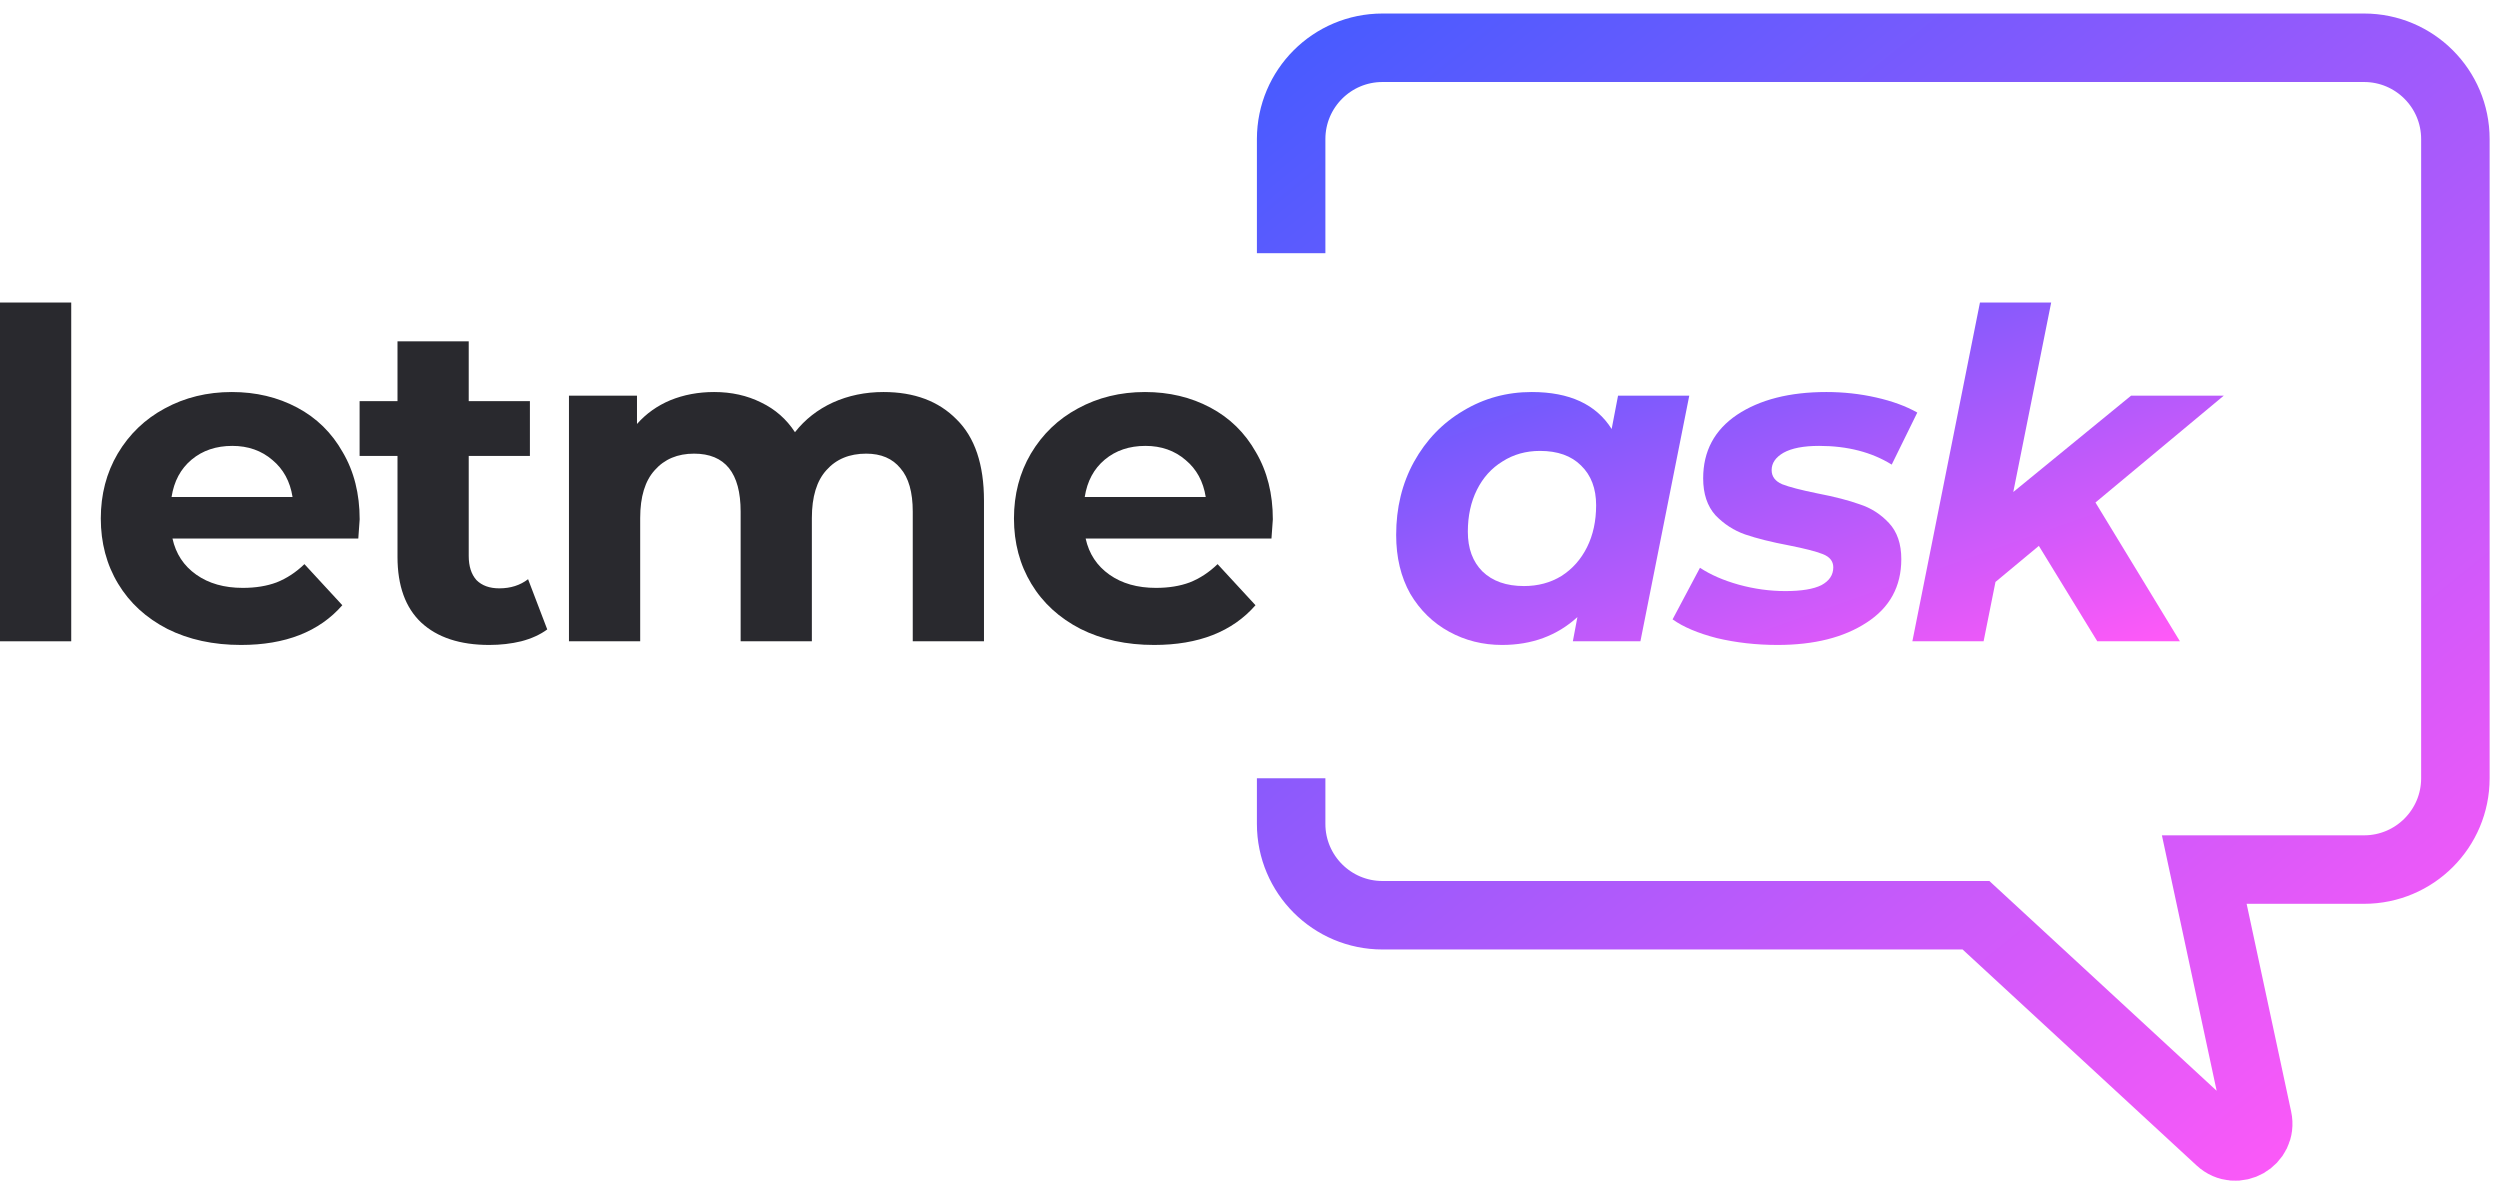
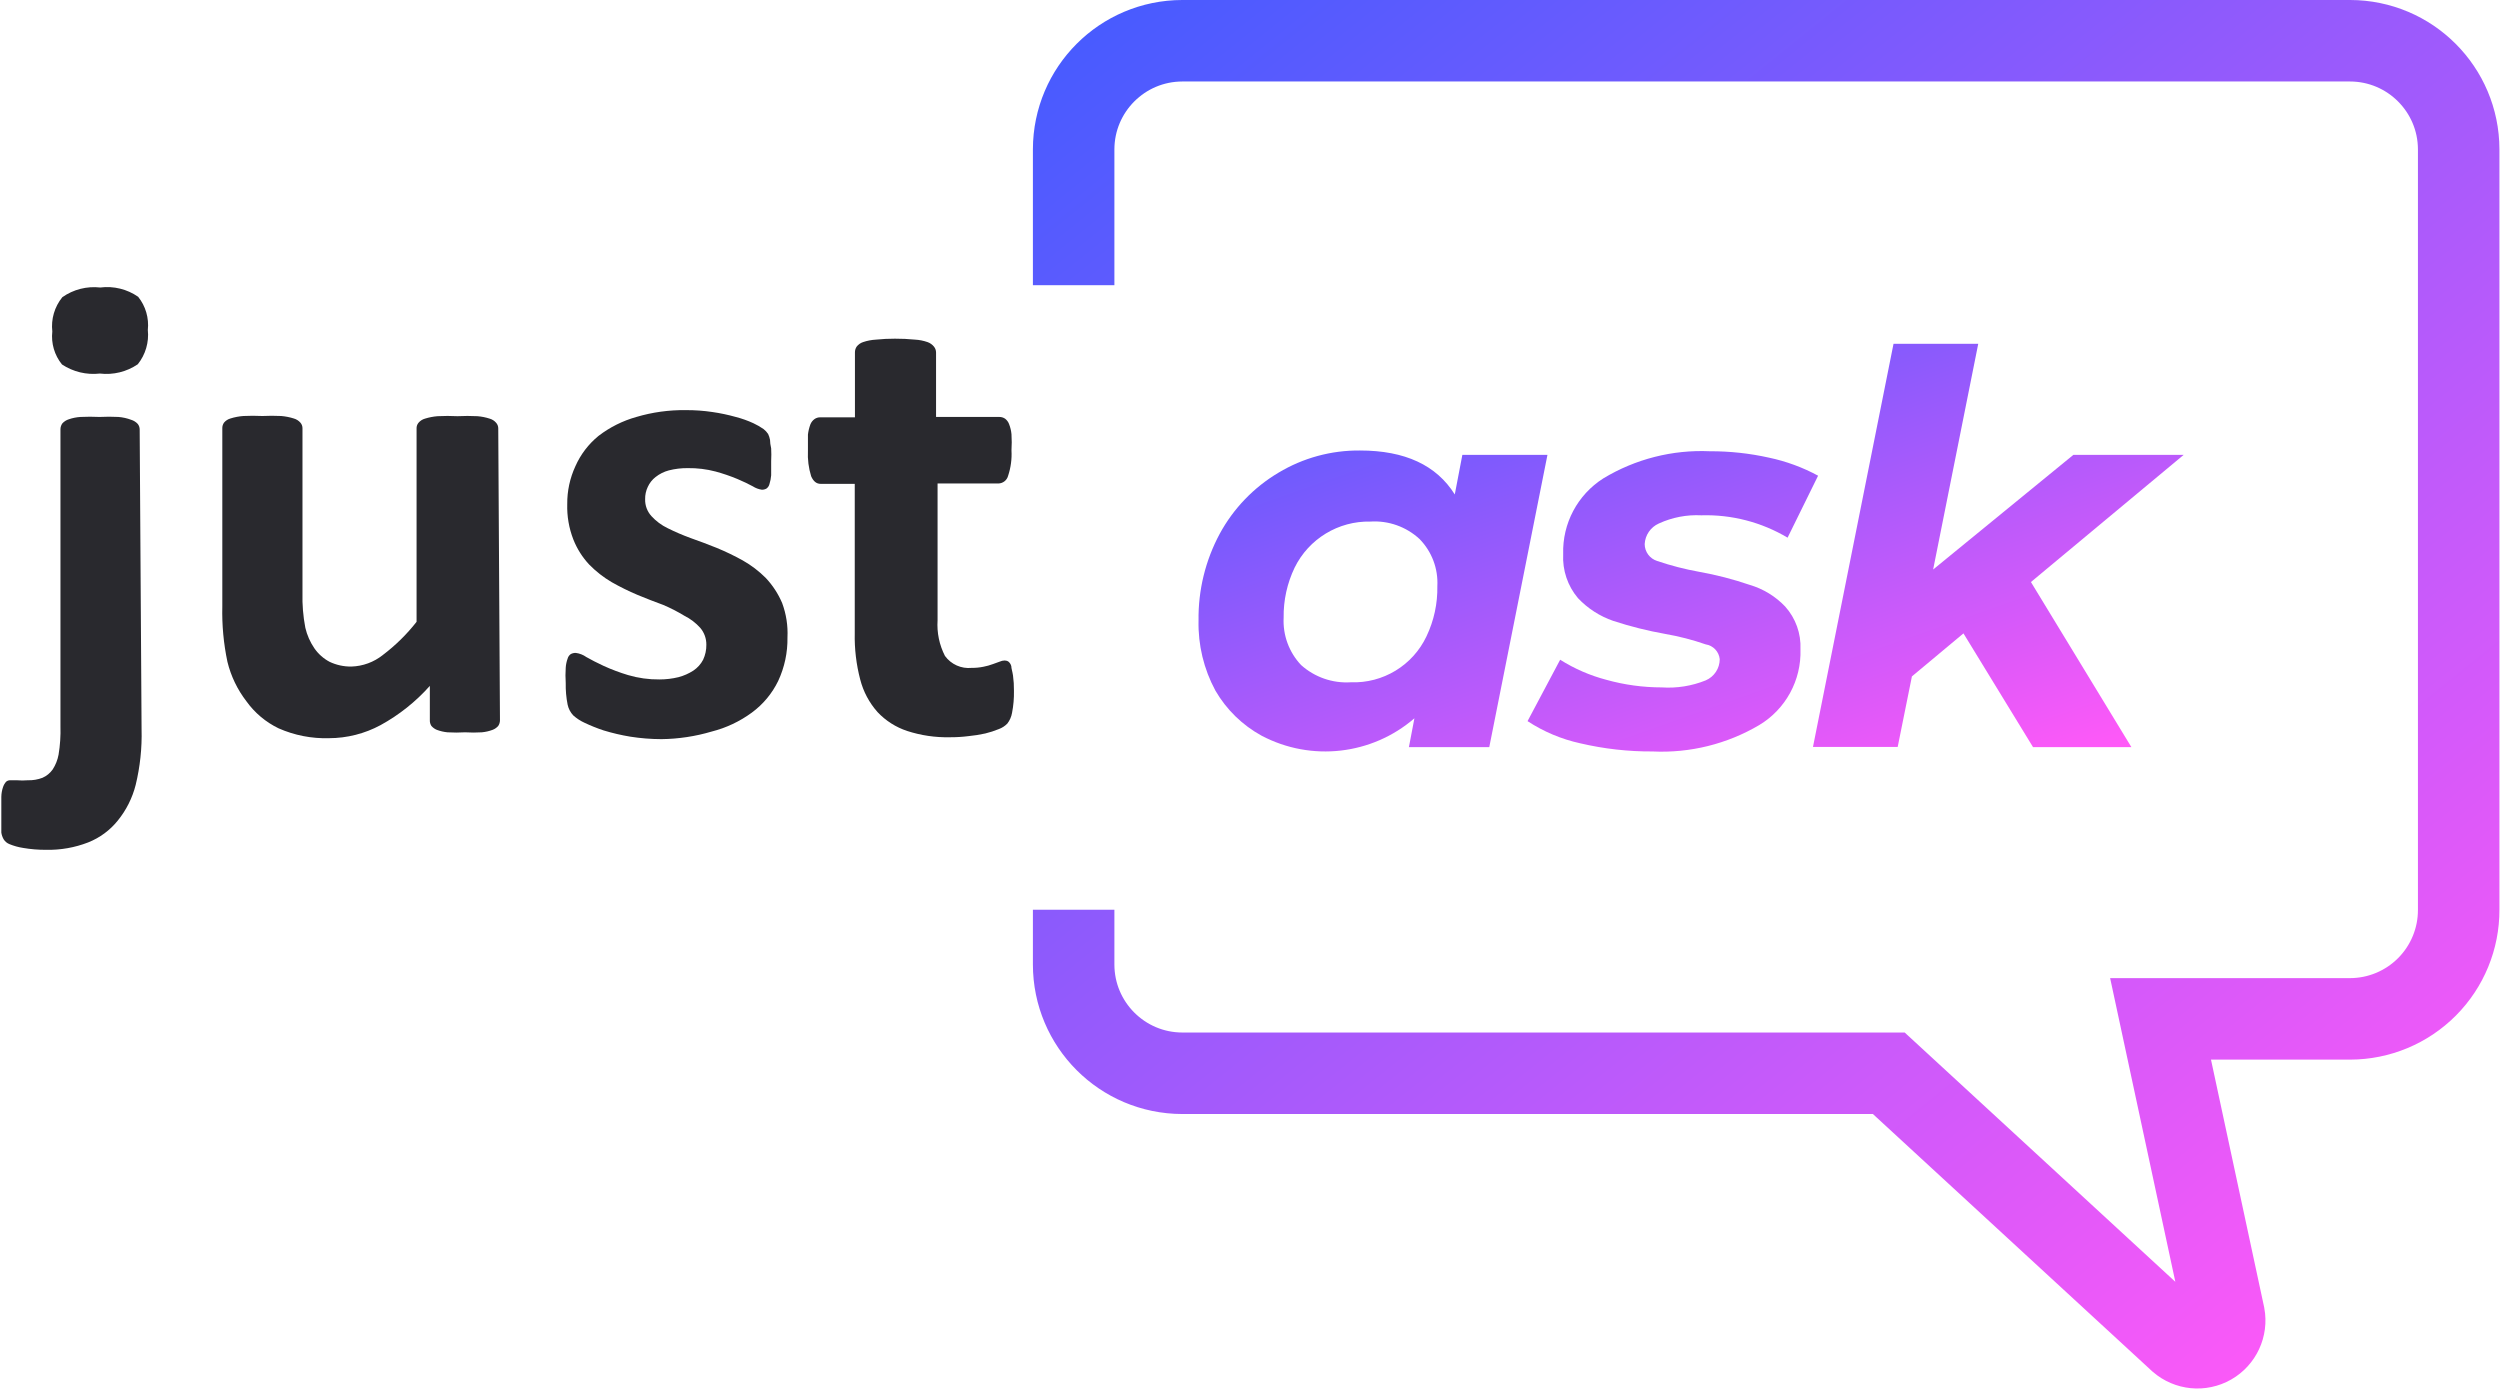
- <svg xmlns="http://www.w3.org/2000/svg" width="157" height="75" viewBox="0 0 157 75" fill="none">
-   <path d="M0 18.999H4.473V40.273H0V18.999Z" fill="#29292E" />
-   <path d="M22.587 32.618C22.587 32.675 22.558 33.077 22.501 33.822H10.832C11.042 34.778 11.539 35.533 12.323 36.087C13.106 36.642 14.081 36.919 15.247 36.919C16.05 36.919 16.757 36.804 17.369 36.575C18 36.326 18.583 35.944 19.118 35.428L21.498 38.008C20.045 39.671 17.923 40.503 15.133 40.503C13.393 40.503 11.854 40.168 10.516 39.499C9.178 38.811 8.146 37.865 7.42 36.661C6.693 35.457 6.33 34.09 6.33 32.561C6.33 31.051 6.684 29.694 7.391 28.489C8.117 27.266 9.102 26.32 10.344 25.651C11.606 24.963 13.011 24.619 14.559 24.619C16.069 24.619 17.436 24.944 18.659 25.593C19.883 26.243 20.838 27.18 21.526 28.403C22.234 29.608 22.587 31.012 22.587 32.618ZM14.588 28.002C13.575 28.002 12.724 28.289 12.036 28.862C11.348 29.436 10.927 30.219 10.774 31.213H18.372C18.22 30.238 17.799 29.464 17.111 28.891C16.423 28.298 15.582 28.002 14.588 28.002Z" fill="#29292E" />
-   <path d="M34.367 39.528C33.928 39.853 33.383 40.102 32.733 40.273C32.102 40.426 31.433 40.503 30.726 40.503C28.891 40.503 27.467 40.035 26.454 39.098C25.46 38.161 24.963 36.785 24.963 34.969V28.633H22.583V25.192H24.963V21.436H29.436V25.192H33.278V28.633H29.436V34.912C29.436 35.562 29.598 36.068 29.923 36.431C30.267 36.776 30.745 36.948 31.357 36.948C32.064 36.948 32.666 36.756 33.163 36.374L34.367 39.528Z" fill="#29292E" />
-   <path d="M55.486 24.619C57.417 24.619 58.946 25.192 60.074 26.339C61.221 27.467 61.794 29.168 61.794 31.443V40.273H57.321V32.131C57.321 30.907 57.063 29.999 56.547 29.407C56.05 28.795 55.333 28.489 54.397 28.489C53.345 28.489 52.514 28.833 51.902 29.522C51.291 30.191 50.985 31.194 50.985 32.532V40.273H46.512V32.131C46.512 29.703 45.537 28.489 43.587 28.489C42.555 28.489 41.733 28.833 41.122 29.522C40.51 30.191 40.204 31.194 40.204 32.532V40.273H35.731V24.848H40.003V26.626C40.577 25.976 41.275 25.479 42.096 25.135C42.938 24.791 43.855 24.619 44.849 24.619C45.938 24.619 46.923 24.838 47.802 25.278C48.681 25.699 49.389 26.32 49.924 27.142C50.555 26.339 51.348 25.718 52.304 25.278C53.279 24.838 54.339 24.619 55.486 24.619Z" fill="#29292E" />
-   <path d="M79.934 32.618C79.934 32.675 79.906 33.077 79.848 33.822H68.179C68.389 34.778 68.886 35.533 69.67 36.087C70.454 36.642 71.428 36.919 72.594 36.919C73.397 36.919 74.104 36.804 74.716 36.575C75.347 36.326 75.93 35.944 76.465 35.428L78.845 38.008C77.392 39.671 75.27 40.503 72.48 40.503C70.74 40.503 69.201 40.168 67.864 39.499C66.525 38.811 65.493 37.865 64.767 36.661C64.041 35.457 63.677 34.09 63.677 32.561C63.677 31.051 64.031 29.694 64.738 28.489C65.465 27.266 66.449 26.32 67.692 25.651C68.953 24.963 70.358 24.619 71.906 24.619C73.416 24.619 74.783 24.944 76.006 25.593C77.23 26.243 78.185 27.18 78.874 28.403C79.581 29.608 79.934 31.012 79.934 32.618ZM71.935 28.002C70.922 28.002 70.071 28.289 69.383 28.862C68.695 29.436 68.275 30.219 68.121 31.213H75.72C75.567 30.238 75.146 29.464 74.458 28.891C73.77 28.298 72.929 28.002 71.935 28.002Z" fill="#29292E" />
-   <path d="M106.086 24.848L103.018 40.273H98.775L99.061 38.754C97.781 39.92 96.204 40.503 94.331 40.503C93.126 40.503 92.018 40.226 91.005 39.671C89.992 39.117 89.179 38.324 88.567 37.292C87.975 36.24 87.679 35.007 87.679 33.593C87.679 31.892 88.051 30.363 88.797 29.006C89.561 27.629 90.594 26.559 91.894 25.794C93.193 25.011 94.627 24.619 96.194 24.619C98.564 24.619 100.237 25.393 101.212 26.941L101.613 24.848H106.086ZM95.707 36.804C96.586 36.804 97.37 36.594 98.058 36.173C98.746 35.734 99.281 35.132 99.664 34.367C100.046 33.602 100.237 32.723 100.237 31.729C100.237 30.678 99.922 29.846 99.291 29.235C98.679 28.623 97.819 28.317 96.71 28.317C95.831 28.317 95.047 28.537 94.359 28.977C93.671 29.397 93.136 29.99 92.754 30.754C92.371 31.519 92.18 32.398 92.18 33.392C92.18 34.444 92.486 35.275 93.098 35.887C93.728 36.498 94.598 36.804 95.707 36.804Z" fill="url(#paint0_linear)" />
-   <path d="M111.632 40.503C110.294 40.503 109.023 40.359 107.819 40.073C106.634 39.767 105.707 39.375 105.038 38.897L106.758 35.657C107.427 36.097 108.239 36.451 109.195 36.718C110.17 36.986 111.145 37.12 112.119 37.12C113.133 37.12 113.888 36.995 114.385 36.747C114.882 36.479 115.13 36.106 115.13 35.629C115.13 35.246 114.91 34.969 114.471 34.797C114.031 34.625 113.324 34.444 112.349 34.252C111.24 34.042 110.323 33.813 109.596 33.564C108.889 33.316 108.268 32.914 107.733 32.36C107.217 31.787 106.959 31.012 106.959 30.038C106.959 28.336 107.666 27.008 109.08 26.052C110.514 25.096 112.387 24.619 114.7 24.619C115.77 24.619 116.812 24.733 117.825 24.963C118.838 25.192 119.698 25.508 120.406 25.909L118.8 29.177C117.538 28.394 116.019 28.002 114.241 28.002C113.266 28.002 112.521 28.145 112.005 28.432C111.508 28.719 111.259 29.082 111.259 29.522C111.259 29.923 111.479 30.219 111.919 30.41C112.358 30.582 113.094 30.774 114.127 30.984C115.216 31.194 116.105 31.424 116.793 31.672C117.5 31.901 118.112 32.293 118.628 32.847C119.144 33.402 119.402 34.157 119.402 35.113C119.402 36.833 118.676 38.161 117.223 39.098C115.79 40.035 113.926 40.503 111.632 40.503Z" fill="url(#paint1_linear)" />
-   <path d="M131.595 31.557L136.899 40.273H131.71L128.04 34.281L125.316 36.546L124.57 40.273H120.097L124.341 18.999H128.814L126.434 30.898L133.831 24.848H139.652L131.595 31.557Z" fill="url(#paint2_linear)" />
-   <path d="M81.084 15.902V8.734C81.084 5.567 83.652 3 86.819 3H148.463C151.63 3 154.198 5.567 154.198 8.734V48.875C154.198 52.042 151.63 54.609 148.463 54.609H138.428L141.782 70.26C142.075 71.628 140.436 72.563 139.408 71.614L124.092 57.477H86.819C83.652 57.477 81.084 54.909 81.084 51.742V48.875" stroke="url(#paint3_linear)" stroke-width="4.301" />
+ <svg xmlns="http://www.w3.org/2000/svg" xmlns:xlink="http://www.w3.org/1999/xlink" width="131.91" height="73.3" viewBox="0 0 131.91 73.3">
  <defs>
-     <linearGradient id="paint0_linear" x1="87.679" y1="18.999" x2="99.758" y2="53.111" gradientUnits="userSpaceOnUse">
-       <stop stop-color="#485BFF" />
-       <stop offset="1" stop-color="#FF59F8" />
+     <style>.cls-1{fill:url(#linear-gradient);}.cls-2{fill:url(#linear-gradient-2);}.cls-3{fill:url(#linear-gradient-3);}.cls-4{fill:none;stroke-width:4.3px;stroke:url(#linear-gradient-4);}.cls-5{fill:#29292e;}</style>
+     <linearGradient id="linear-gradient" x1="67.97" y1="57.83" x2="80.05" y2="23.71" gradientTransform="matrix(1, 0, 0, -1, 0, 74.3)" gradientUnits="userSpaceOnUse">
+       <stop offset="0" stop-color="#485bff" />
+       <stop offset="1" stop-color="#ff59f8" />
    </linearGradient>
-     <linearGradient id="paint1_linear" x1="87.679" y1="18.999" x2="99.758" y2="53.111" gradientUnits="userSpaceOnUse">
-       <stop stop-color="#485BFF" />
-       <stop offset="1" stop-color="#FF59F8" />
-     </linearGradient>
-     <linearGradient id="paint2_linear" x1="87.679" y1="18.999" x2="99.758" y2="53.111" gradientUnits="userSpaceOnUse">
-       <stop stop-color="#485BFF" />
-       <stop offset="1" stop-color="#FF59F8" />
-     </linearGradient>
-     <linearGradient id="paint3_linear" x1="81.084" y1="3" x2="141.295" y2="77.547" gradientUnits="userSpaceOnUse">
-       <stop stop-color="#485BFF" />
-       <stop offset="1" stop-color="#FF59F8" />
-     </linearGradient>
+     <linearGradient id="linear-gradient-2" x1="81.28" y1="62.54" x2="93.36" y2="28.43" xlink:href="#linear-gradient" />
+     <linearGradient id="linear-gradient-3" x1="96.47" y1="67.92" x2="108.55" y2="33.81" xlink:href="#linear-gradient" />
+     <linearGradient id="linear-gradient-4" x1="65.46" y1="79.27" x2="125.67" y2="4.72" xlink:href="#linear-gradient" />
  </defs>
+   <g id="Layer_2" data-name="Layer 2">
+     <g id="Layer_1-2" data-name="Layer 1">
+       <path class="cls-1" d="M81.65,24,78.58,39.42H74.34l.29-1.52a7.2,7.2,0,0,1-8.06.92,6.33,6.33,0,0,1-2.44-2.38,7.42,7.42,0,0,1-.89-3.7,9.38,9.38,0,0,1,1.12-4.58,8.42,8.42,0,0,1,3.1-3.22,8.19,8.19,0,0,1,4.3-1.17q3.55,0,5,2.32l.4-2.09ZM71.27,36a4.24,4.24,0,0,0,4-2.43,5.89,5.89,0,0,0,.57-2.64,3.3,3.3,0,0,0-.94-2.49,3.49,3.49,0,0,0-2.59-.92,4.35,4.35,0,0,0-4,2.43,5.89,5.89,0,0,0-.58,2.64,3.39,3.39,0,0,0,.92,2.5A3.59,3.59,0,0,0,71.27,36Z" />
+       <path class="cls-2" d="M87.2,39.65a16.32,16.32,0,0,1-3.82-.43,8.32,8.32,0,0,1-2.78-1.17l1.72-3.24a8.71,8.71,0,0,0,2.44,1.06,10.87,10.87,0,0,0,2.92.4A5.27,5.27,0,0,0,90,35.9a1.22,1.22,0,0,0,.74-1.12A.88.88,0,0,0,90,34a13.52,13.52,0,0,0-2.13-.55,20.25,20.25,0,0,1-2.75-.69,4.63,4.63,0,0,1-1.86-1.2,3.32,3.32,0,0,1-.78-2.32,4.57,4.57,0,0,1,2.12-4,10,10,0,0,1,5.62-1.43,14.1,14.1,0,0,1,3.13.34,9.59,9.59,0,0,1,2.58.95l-1.61,3.27a8.4,8.4,0,0,0-4.55-1.18,4.78,4.78,0,0,0-2.24.43,1.26,1.26,0,0,0-.75,1.09.94.94,0,0,0,.66.89,15.42,15.42,0,0,0,2.21.57,18.1,18.1,0,0,1,2.67.69A4.23,4.23,0,0,1,94.19,32,3.17,3.17,0,0,1,95,34.26a4.49,4.49,0,0,1-2.18,4A10.13,10.13,0,0,1,87.2,39.65Z" />
+       <path class="cls-3" d="M107.16,30.71l5.3,8.71h-5.19l-3.67-6-2.72,2.27-.75,3.72H95.66l4.25-21.27h4.47L102,30.05,109.4,24h5.82Z" />
+       <path class="cls-4" d="M56.65,15.05V7.88a5.74,5.74,0,0,1,5.73-5.73H124a5.74,5.74,0,0,1,5.73,5.73V48A5.74,5.74,0,0,1,124,53.76H114l3.36,15.65A1.44,1.44,0,0,1,115,70.76L99.66,56.63H62.38a5.74,5.74,0,0,1-5.73-5.74V48" />
+       <path class="cls-5" d="M7.47,38.48a11.16,11.16,0,0,1-.31,2.93,4.89,4.89,0,0,1-.94,1.88,3.8,3.8,0,0,1-1.57,1.16,5.79,5.79,0,0,1-2.22.39,6.94,6.94,0,0,1-1.21-.1,3.14,3.14,0,0,1-.72-.2.63.63,0,0,1-.31-.26,1,1,0,0,1-.12-.35c0-.13,0-.28,0-.45s0-.38,0-.64,0-.59,0-.8a1.67,1.67,0,0,1,.09-.51.79.79,0,0,1,.16-.28.31.31,0,0,1,.22-.08l.35,0a3.52,3.52,0,0,0,.58,0,2,2,0,0,0,.77-.13,1.29,1.29,0,0,0,.54-.44,2.16,2.16,0,0,0,.31-.78,7.73,7.73,0,0,0,.1-1.5V22.64a.54.54,0,0,1,.1-.3.78.78,0,0,1,.35-.22A2.31,2.31,0,0,1,4.25,22a10,10,0,0,1,1,0,9.68,9.68,0,0,1,1,0,2.47,2.47,0,0,1,.67.15.78.78,0,0,1,.35.22.47.47,0,0,1,.1.3ZM7.8,17.41a2.48,2.48,0,0,1-.53,1.81,2.94,2.94,0,0,1-2,.49,3,3,0,0,1-2-.48,2.35,2.35,0,0,1-.51-1.74,2.43,2.43,0,0,1,.53-1.81,2.91,2.91,0,0,1,2-.51,2.87,2.87,0,0,1,2,.49A2.39,2.39,0,0,1,7.8,17.41Z" />
+       <path class="cls-5" d="M26.38,38a.53.53,0,0,1-.09.3.72.72,0,0,1-.3.21,2.19,2.19,0,0,1-.57.13,7.24,7.24,0,0,1-.88,0,7.93,7.93,0,0,1-.93,0,2.21,2.21,0,0,1-.56-.13.75.75,0,0,1-.29-.21.52.52,0,0,1-.08-.3V36.19a9.76,9.76,0,0,1-2.6,2.07,5.75,5.75,0,0,1-2.72.69,6.15,6.15,0,0,1-2.66-.52A4.49,4.49,0,0,1,13,37a5.58,5.58,0,0,1-1-2.08A12.69,12.69,0,0,1,11.73,32v-9.4a.49.49,0,0,1,.09-.3.69.69,0,0,1,.34-.22,3,3,0,0,1,.68-.13,10.12,10.12,0,0,1,1,0,10.33,10.33,0,0,1,1,0,3.07,3.07,0,0,1,.66.13.73.73,0,0,1,.35.22.44.44,0,0,1,.11.3v8.68a8.59,8.59,0,0,0,.15,1.84,3.2,3.2,0,0,0,.48,1.09,2.27,2.27,0,0,0,.8.71,2.6,2.6,0,0,0,1.15.25,2.79,2.79,0,0,0,1.66-.61,9.63,9.63,0,0,0,1.78-1.75V22.61a.44.44,0,0,1,.1-.3.69.69,0,0,1,.34-.22,3.05,3.05,0,0,1,.67-.13,10.08,10.08,0,0,1,1.05,0,10.33,10.33,0,0,1,1.05,0,2.84,2.84,0,0,1,.65.13.69.69,0,0,1,.34.22.44.44,0,0,1,.11.3Z" />
+       <path class="cls-5" d="M41.55,33.63a5.22,5.22,0,0,1-.49,2.3,4.5,4.5,0,0,1-1.39,1.67,6.13,6.13,0,0,1-2.12,1A9.71,9.71,0,0,1,34.9,39a10.79,10.79,0,0,1-1.64-.13,10.9,10.9,0,0,1-1.41-.33,8.6,8.6,0,0,1-1-.4,2.38,2.38,0,0,1-.6-.39,1.18,1.18,0,0,1-.3-.57,5.3,5.3,0,0,1-.1-1.14,6,6,0,0,1,0-.81,1.74,1.74,0,0,1,.1-.48.42.42,0,0,1,.17-.24.53.53,0,0,1,.26-.06,1.23,1.23,0,0,1,.56.22c.25.14.55.3.92.47a10.21,10.21,0,0,0,1.28.48,5.64,5.64,0,0,0,1.66.23,4.21,4.21,0,0,0,1-.12,2.71,2.71,0,0,0,.79-.35,1.55,1.55,0,0,0,.51-.57,1.8,1.8,0,0,0,.17-.79,1.35,1.35,0,0,0-.32-.89,2.82,2.82,0,0,0-.84-.64A8.85,8.85,0,0,0,35,31.92c-.44-.16-.9-.34-1.36-.53a13.2,13.2,0,0,1-1.36-.67,5.69,5.69,0,0,1-1.19-.93,4.19,4.19,0,0,1-.84-1.33,4.76,4.76,0,0,1-.32-1.86,4.66,4.66,0,0,1,.43-2A4.32,4.32,0,0,1,31.58,23a5.91,5.91,0,0,1,2-1,8.76,8.76,0,0,1,2.61-.36,9.14,9.14,0,0,1,1.4.1,9.46,9.46,0,0,1,1.23.26,5.48,5.48,0,0,1,.93.33,3.59,3.59,0,0,1,.54.31,1.11,1.11,0,0,1,.24.26,1.25,1.25,0,0,1,.1.31q0,.18.06.45a6.12,6.12,0,0,1,0,.66c0,.31,0,.56,0,.76a2.07,2.07,0,0,1-.09.46.41.41,0,0,1-.16.24.48.48,0,0,1-.24.06,1.2,1.2,0,0,1-.48-.18c-.22-.12-.49-.25-.82-.39a9.42,9.42,0,0,0-1.14-.39,5.48,5.48,0,0,0-1.47-.18,3.86,3.86,0,0,0-1,.12,1.92,1.92,0,0,0-.7.35,1.38,1.38,0,0,0-.41.52,1.44,1.44,0,0,0-.14.65,1.27,1.27,0,0,0,.33.89,2.8,2.8,0,0,0,.86.64,11.86,11.86,0,0,0,1.21.52c.45.16.91.33,1.38.52a13.21,13.21,0,0,1,1.37.66,5.62,5.62,0,0,1,1.22.93,4.5,4.5,0,0,1,.86,1.32A4.59,4.59,0,0,1,41.55,33.63Z" />
+       <path class="cls-5" d="M53.5,36.45a5.51,5.51,0,0,1-.1,1.16,1.27,1.27,0,0,1-.25.57,1.21,1.21,0,0,1-.45.29,4.94,4.94,0,0,1-.71.23,7.06,7.06,0,0,1-.88.14,7.46,7.46,0,0,1-1,.06,6.78,6.78,0,0,1-2.24-.33,3.77,3.77,0,0,1-1.57-1,4.13,4.13,0,0,1-.91-1.71,8.9,8.9,0,0,1-.29-2.45V25.53H43.3c-.22,0-.38-.13-.5-.4a3.89,3.89,0,0,1-.17-1.35c0-.33,0-.62,0-.85a2.37,2.37,0,0,1,.13-.54.64.64,0,0,1,.22-.28.51.51,0,0,1,.3-.09h1.83V18.6a.54.54,0,0,1,.09-.31.71.71,0,0,1,.34-.24,2.56,2.56,0,0,1,.68-.13,9.76,9.76,0,0,1,1-.05,10.32,10.32,0,0,1,1.06.05,2.39,2.39,0,0,1,.66.13.76.76,0,0,1,.34.24.49.49,0,0,1,.11.31V22h3.34a.53.53,0,0,1,.3.09.63.63,0,0,1,.21.28,1.94,1.94,0,0,1,.13.54,6.7,6.7,0,0,1,0,.85,3.62,3.62,0,0,1-.18,1.35.54.54,0,0,1-.5.4H49.47v7.22a3.61,3.61,0,0,0,.39,1.88,1.55,1.55,0,0,0,1.41.63,2.9,2.9,0,0,0,.62-.06,3,3,0,0,0,.5-.14l.36-.13a.65.65,0,0,1,.26-.06.36.36,0,0,1,.2.06.45.45,0,0,1,.15.24c0,.12.06.28.09.49A5.5,5.5,0,0,1,53.5,36.45Z" />
+     </g>
+   </g>
</svg>
